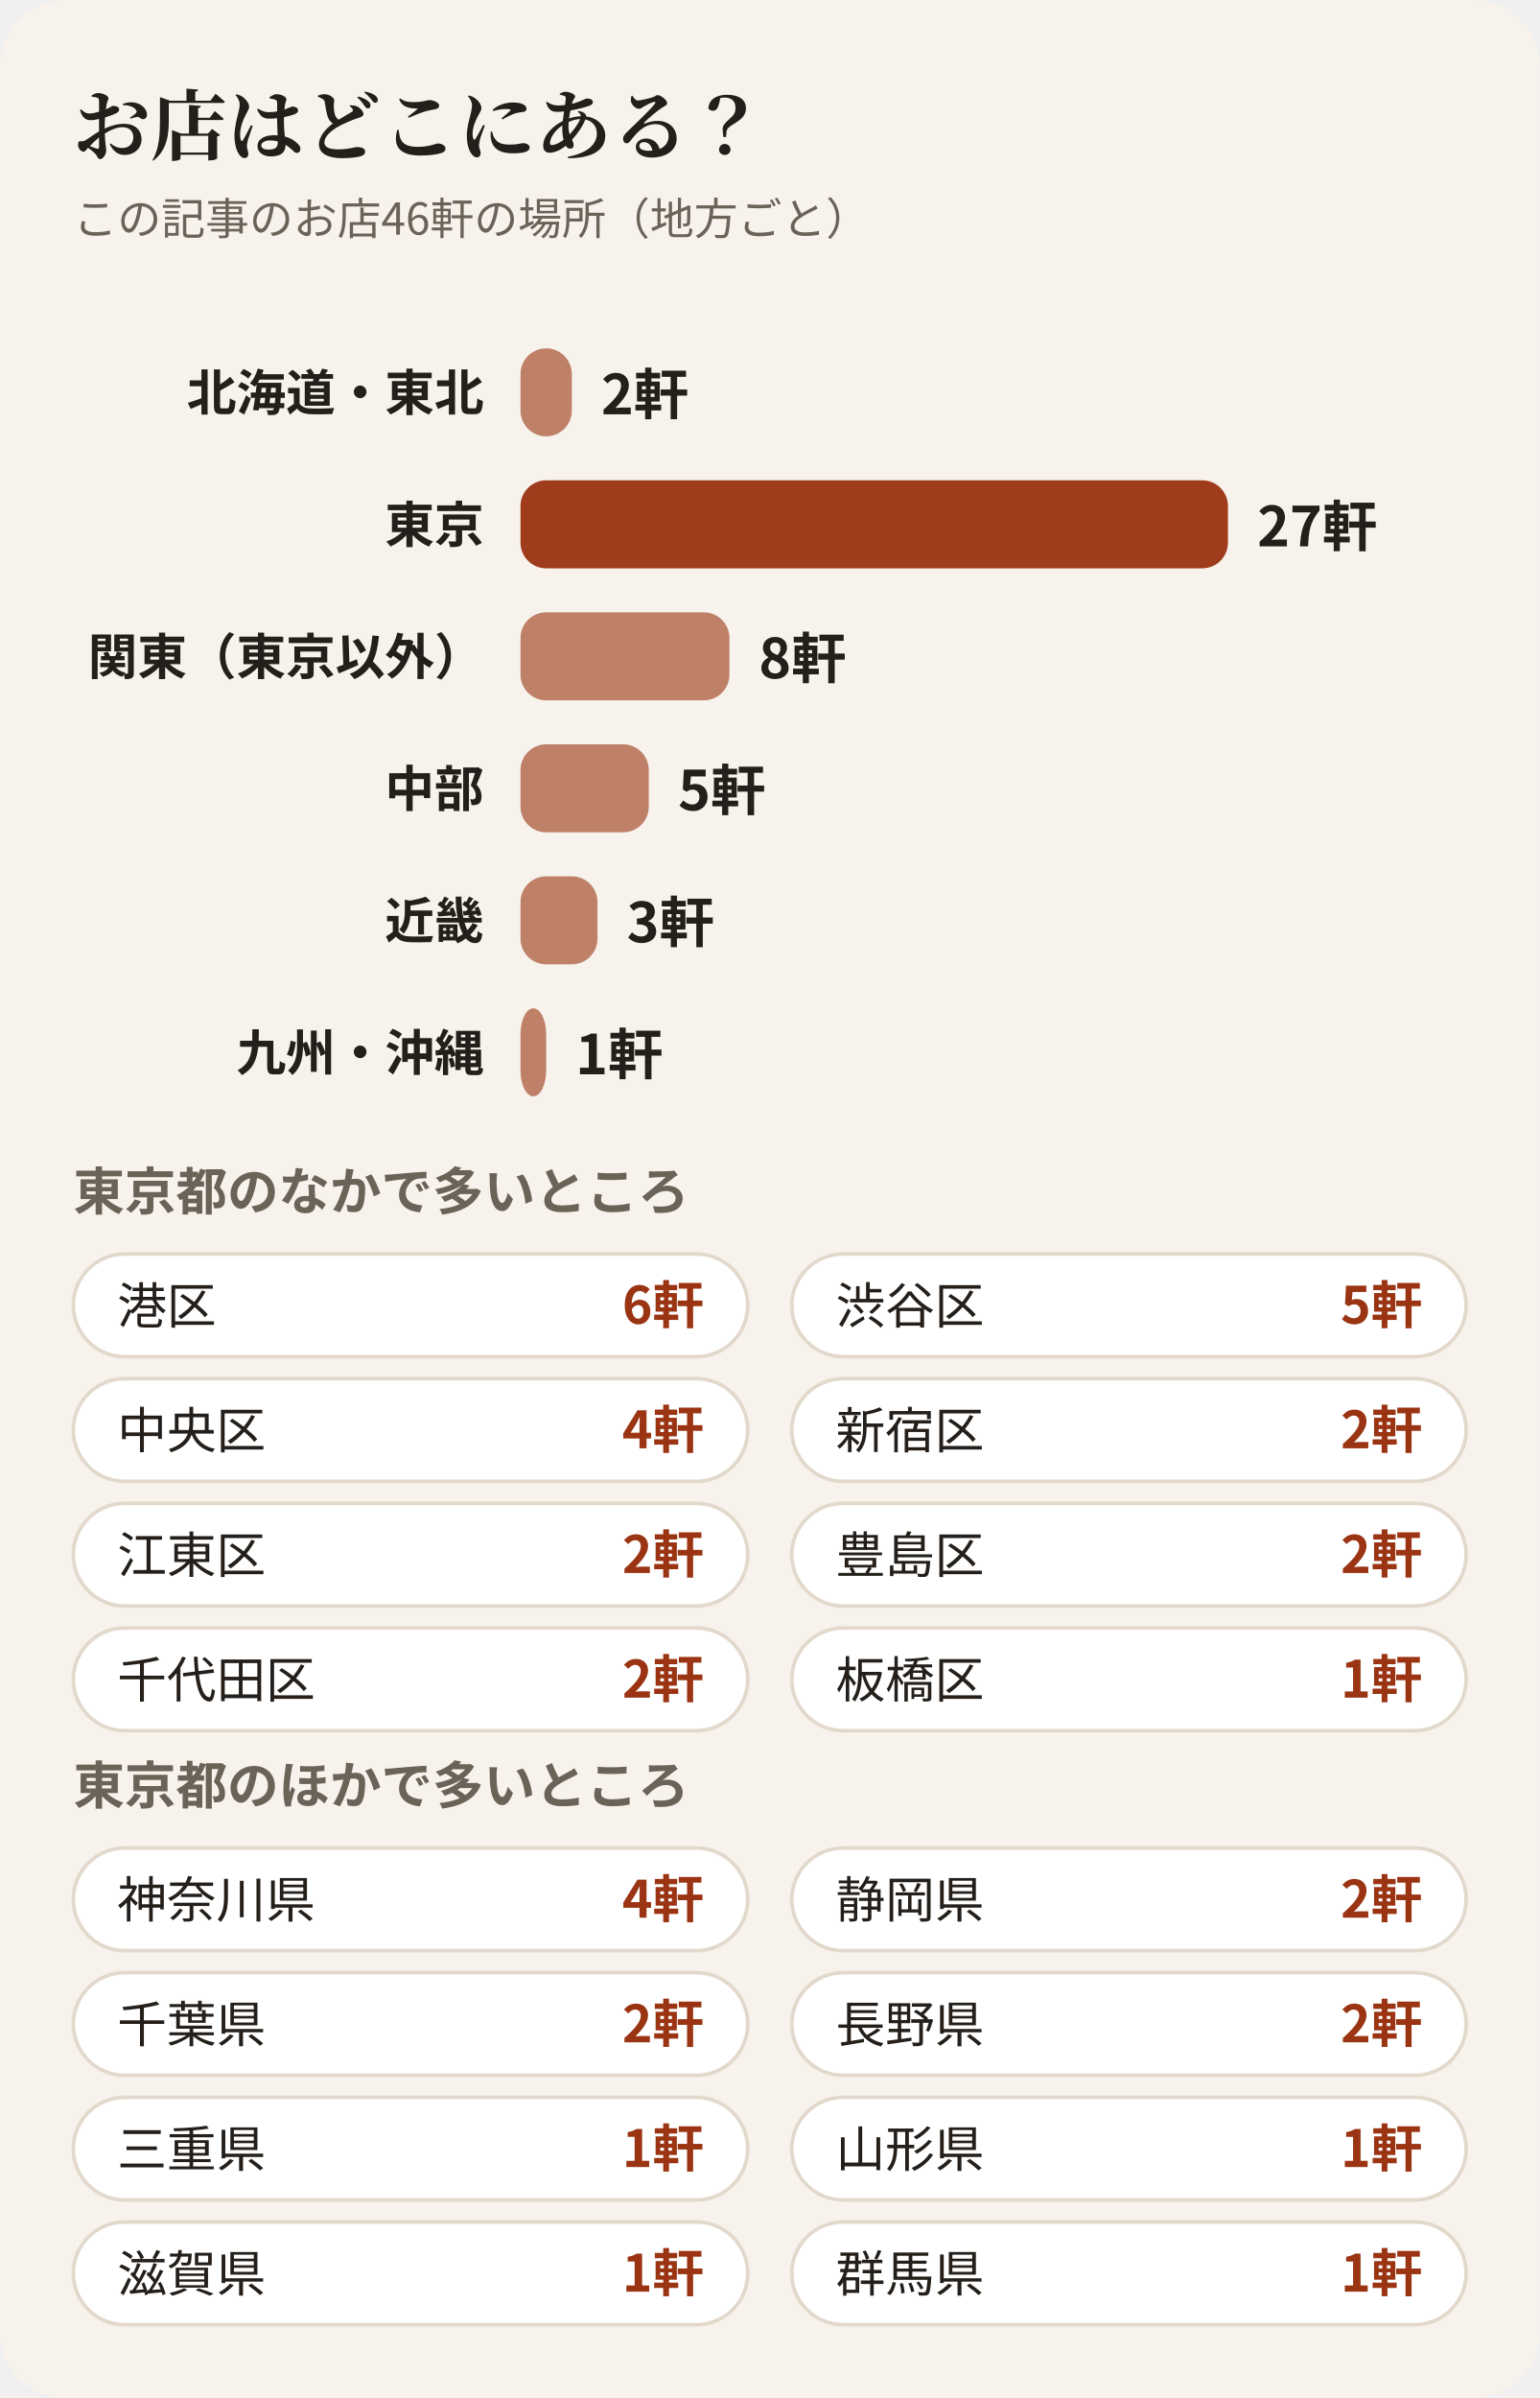
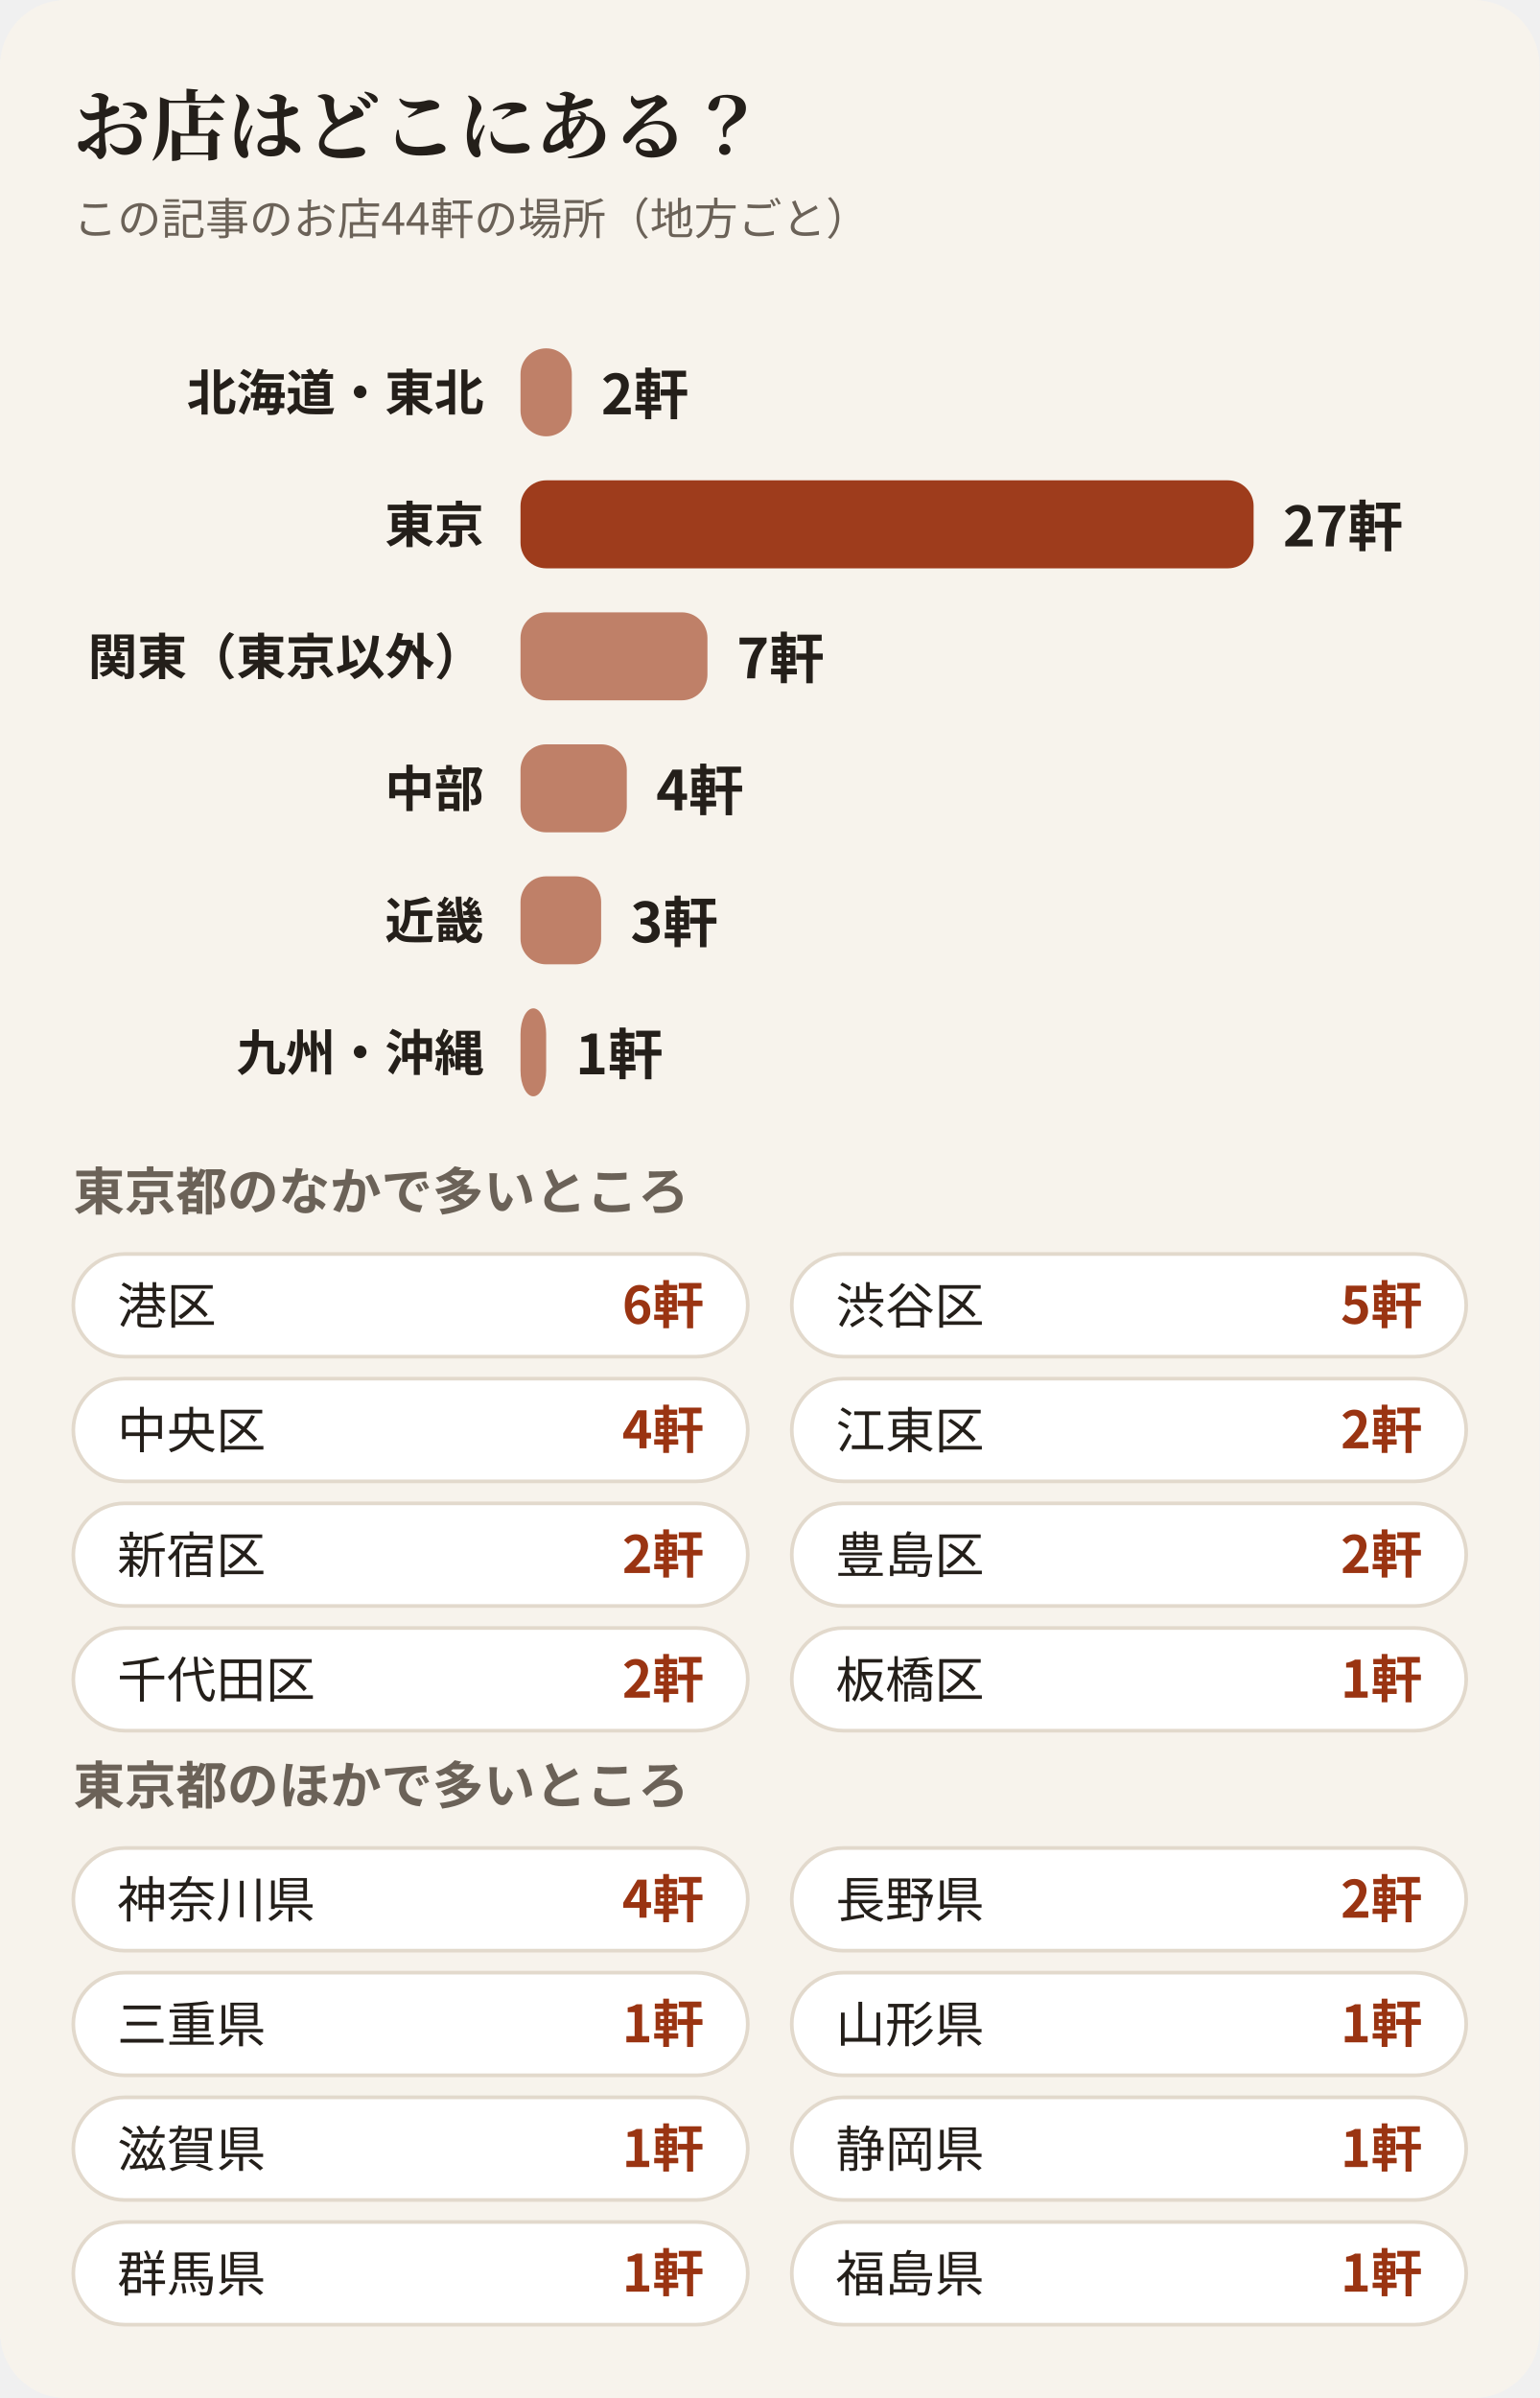
<svg xmlns="http://www.w3.org/2000/svg" viewBox="0 0 420 654" width="420" height="654" font-family="'Hiragino Sans','Noto Sans CJK JP','Noto Sans JP',sans-serif">
  <rect width="420" height="654" rx="18" fill="#F7F3EC" />
  <text x="20" y="42" font-size="21" font-weight="800" fill="#241F1A" font-family="'Hiragino Mincho ProN','Noto Serif CJK JP','Noto Serif JP',serif">お店はどこにある？</text>
-   <text x="20" y="64" font-size="12" fill="#6B6258">この記事のお店46軒の場所（地方ごと）</text>
+   <text x="20" y="64" font-size="12" fill="#6B6258">この記事のお店44軒の場所（地方ごと）</text>
  <text x="132" y="112" font-size="13.5" font-weight="700" text-anchor="end" fill="#241F1A">北海道・東北</text>
  <rect x="142" y="95" width="14" height="24" rx="7" fill="#9a3412" fill-opacity="0.6" />
  <text x="164" y="113" font-size="15" font-weight="800" fill="#241F1A">2軒</text>
  <text x="132" y="148" font-size="13.5" font-weight="700" text-anchor="end" fill="#241F1A">東京</text>
-   <rect x="142" y="131" width="193" height="24" rx="7" fill="#9a3412" fill-opacity="0.95" />
-   <text x="343" y="149" font-size="15" font-weight="800" fill="#241F1A">27軒</text>
+   <rect x="142" y="131" width="200" height="24" rx="7" fill="#9a3412" fill-opacity="0.95" />
+   <text x="350" y="149" font-size="15" font-weight="800" fill="#241F1A">27軒</text>
  <text x="132" y="184" font-size="13.5" font-weight="700" text-anchor="end" fill="#241F1A">関東（東京以外）</text>
-   <rect x="142" y="167" width="57" height="24" rx="7" fill="#9a3412" fill-opacity="0.6" />
-   <text x="207" y="185" font-size="15" font-weight="800" fill="#241F1A">8軒</text>
+   <rect x="142" y="167" width="51" height="24" rx="7" fill="#9a3412" fill-opacity="0.6" />
+   <text x="201" y="185" font-size="15" font-weight="800" fill="#241F1A">7軒</text>
  <text x="132" y="220" font-size="13.5" font-weight="700" text-anchor="end" fill="#241F1A">中部</text>
-   <rect x="142" y="203" width="35" height="24" rx="7" fill="#9a3412" fill-opacity="0.6" />
-   <text x="185" y="221" font-size="15" font-weight="800" fill="#241F1A">5軒</text>
+   <rect x="142" y="203" width="29" height="24" rx="7" fill="#9a3412" fill-opacity="0.6" />
+   <text x="179" y="221" font-size="15" font-weight="800" fill="#241F1A">4軒</text>
  <text x="132" y="256" font-size="13.5" font-weight="700" text-anchor="end" fill="#241F1A">近畿</text>
-   <rect x="142" y="239" width="21" height="24" rx="7" fill="#9a3412" fill-opacity="0.6" />
-   <text x="171" y="257" font-size="15" font-weight="800" fill="#241F1A">3軒</text>
+   <rect x="142" y="239" width="22" height="24" rx="7" fill="#9a3412" fill-opacity="0.6" />
+   <text x="172" y="257" font-size="15" font-weight="800" fill="#241F1A">3軒</text>
  <text x="132" y="292" font-size="13.5" font-weight="700" text-anchor="end" fill="#241F1A">九州・沖縄</text>
  <rect x="142" y="275" width="7" height="24" rx="7" fill="#9a3412" fill-opacity="0.6" />
  <text x="157" y="293" font-size="15" font-weight="800" fill="#241F1A">1軒</text>
  <text x="20" y="330" font-size="14" font-weight="700" fill="#6B6258">東京都のなかで多いところ</text>
  <rect x="20" y="342" width="184" height="28" rx="14" fill="#fff" stroke="#E2D9CC" />
  <text x="32" y="361" font-size="13.5" fill="#241F1A">港区</text>
  <text x="192" y="361" font-size="14" font-weight="800" text-anchor="end" fill="#9a3412">6軒</text>
  <rect x="216" y="342" width="184" height="28" rx="14" fill="#fff" stroke="#E2D9CC" />
  <text x="228" y="361" font-size="13.5" fill="#241F1A">渋谷区</text>
  <text x="388" y="361" font-size="14" font-weight="800" text-anchor="end" fill="#9a3412">5軒</text>
  <rect x="20" y="376" width="184" height="28" rx="14" fill="#fff" stroke="#E2D9CC" />
  <text x="32" y="395" font-size="13.5" fill="#241F1A">中央区</text>
  <text x="192" y="395" font-size="14" font-weight="800" text-anchor="end" fill="#9a3412">4軒</text>
  <rect x="216" y="376" width="184" height="28" rx="14" fill="#fff" stroke="#E2D9CC" />
-   <text x="228" y="395" font-size="13.5" fill="#241F1A">新宿区</text>
+   <text x="228" y="395" font-size="13.5" fill="#241F1A">江東区</text>
  <text x="388" y="395" font-size="14" font-weight="800" text-anchor="end" fill="#9a3412">2軒</text>
  <rect x="20" y="410" width="184" height="28" rx="14" fill="#fff" stroke="#E2D9CC" />
-   <text x="32" y="429" font-size="13.5" fill="#241F1A">江東区</text>
+   <text x="32" y="429" font-size="13.5" fill="#241F1A">新宿区</text>
  <text x="192" y="429" font-size="14" font-weight="800" text-anchor="end" fill="#9a3412">2軒</text>
  <rect x="216" y="410" width="184" height="28" rx="14" fill="#fff" stroke="#E2D9CC" />
  <text x="228" y="429" font-size="13.5" fill="#241F1A">豊島区</text>
  <text x="388" y="429" font-size="14" font-weight="800" text-anchor="end" fill="#9a3412">2軒</text>
  <rect x="20" y="444" width="184" height="28" rx="14" fill="#fff" stroke="#E2D9CC" />
  <text x="32" y="463" font-size="13.5" fill="#241F1A">千代田区</text>
  <text x="192" y="463" font-size="14" font-weight="800" text-anchor="end" fill="#9a3412">2軒</text>
  <rect x="216" y="444" width="184" height="28" rx="14" fill="#fff" stroke="#E2D9CC" />
  <text x="228" y="463" font-size="13.5" fill="#241F1A">板橋区</text>
  <text x="388" y="463" font-size="14" font-weight="800" text-anchor="end" fill="#9a3412">1軒</text>
  <text x="20" y="492" font-size="14" font-weight="700" fill="#6B6258">東京都のほかで多いところ</text>
  <rect x="20" y="504" width="184" height="28" rx="14" fill="#fff" stroke="#E2D9CC" />
  <text x="32" y="523" font-size="13.5" fill="#241F1A">神奈川県</text>
  <text x="192" y="523" font-size="14" font-weight="800" text-anchor="end" fill="#9a3412">4軒</text>
  <rect x="216" y="504" width="184" height="28" rx="14" fill="#fff" stroke="#E2D9CC" />
-   <text x="228" y="523" font-size="13.5" fill="#241F1A">静岡県</text>
+   <text x="228" y="523" font-size="13.5" fill="#241F1A">長野県</text>
  <text x="388" y="523" font-size="14" font-weight="800" text-anchor="end" fill="#9a3412">2軒</text>
  <rect x="20" y="538" width="184" height="28" rx="14" fill="#fff" stroke="#E2D9CC" />
-   <text x="32" y="557" font-size="13.5" fill="#241F1A">千葉県</text>
-   <text x="192" y="557" font-size="14" font-weight="800" text-anchor="end" fill="#9a3412">2軒</text>
+   <text x="32" y="557" font-size="13.5" fill="#241F1A">三重県</text>
+   <text x="192" y="557" font-size="14" font-weight="800" text-anchor="end" fill="#9a3412">1軒</text>
  <rect x="216" y="538" width="184" height="28" rx="14" fill="#fff" stroke="#E2D9CC" />
-   <text x="228" y="557" font-size="13.5" fill="#241F1A">長野県</text>
-   <text x="388" y="557" font-size="14" font-weight="800" text-anchor="end" fill="#9a3412">2軒</text>
+   <text x="228" y="557" font-size="13.5" fill="#241F1A">山形県</text>
+   <text x="388" y="557" font-size="14" font-weight="800" text-anchor="end" fill="#9a3412">1軒</text>
  <rect x="20" y="572" width="184" height="28" rx="14" fill="#fff" stroke="#E2D9CC" />
-   <text x="32" y="591" font-size="13.5" fill="#241F1A">三重県</text>
+   <text x="32" y="591" font-size="13.5" fill="#241F1A">滋賀県</text>
  <text x="192" y="591" font-size="14" font-weight="800" text-anchor="end" fill="#9a3412">1軒</text>
  <rect x="216" y="572" width="184" height="28" rx="14" fill="#fff" stroke="#E2D9CC" />
-   <text x="228" y="591" font-size="13.5" fill="#241F1A">山形県</text>
+   <text x="228" y="591" font-size="13.5" fill="#241F1A">静岡県</text>
  <text x="388" y="591" font-size="14" font-weight="800" text-anchor="end" fill="#9a3412">1軒</text>
  <rect x="20" y="606" width="184" height="28" rx="14" fill="#fff" stroke="#E2D9CC" />
-   <text x="32" y="625" font-size="13.5" fill="#241F1A">滋賀県</text>
+   <text x="32" y="625" font-size="13.5" fill="#241F1A">群馬県</text>
  <text x="192" y="625" font-size="14" font-weight="800" text-anchor="end" fill="#9a3412">1軒</text>
  <rect x="216" y="606" width="184" height="28" rx="14" fill="#fff" stroke="#E2D9CC" />
-   <text x="228" y="625" font-size="13.5" fill="#241F1A">群馬県</text>
+   <text x="228" y="625" font-size="13.5" fill="#241F1A">福島県</text>
  <text x="388" y="625" font-size="14" font-weight="800" text-anchor="end" fill="#9a3412">1軒</text>
</svg>
